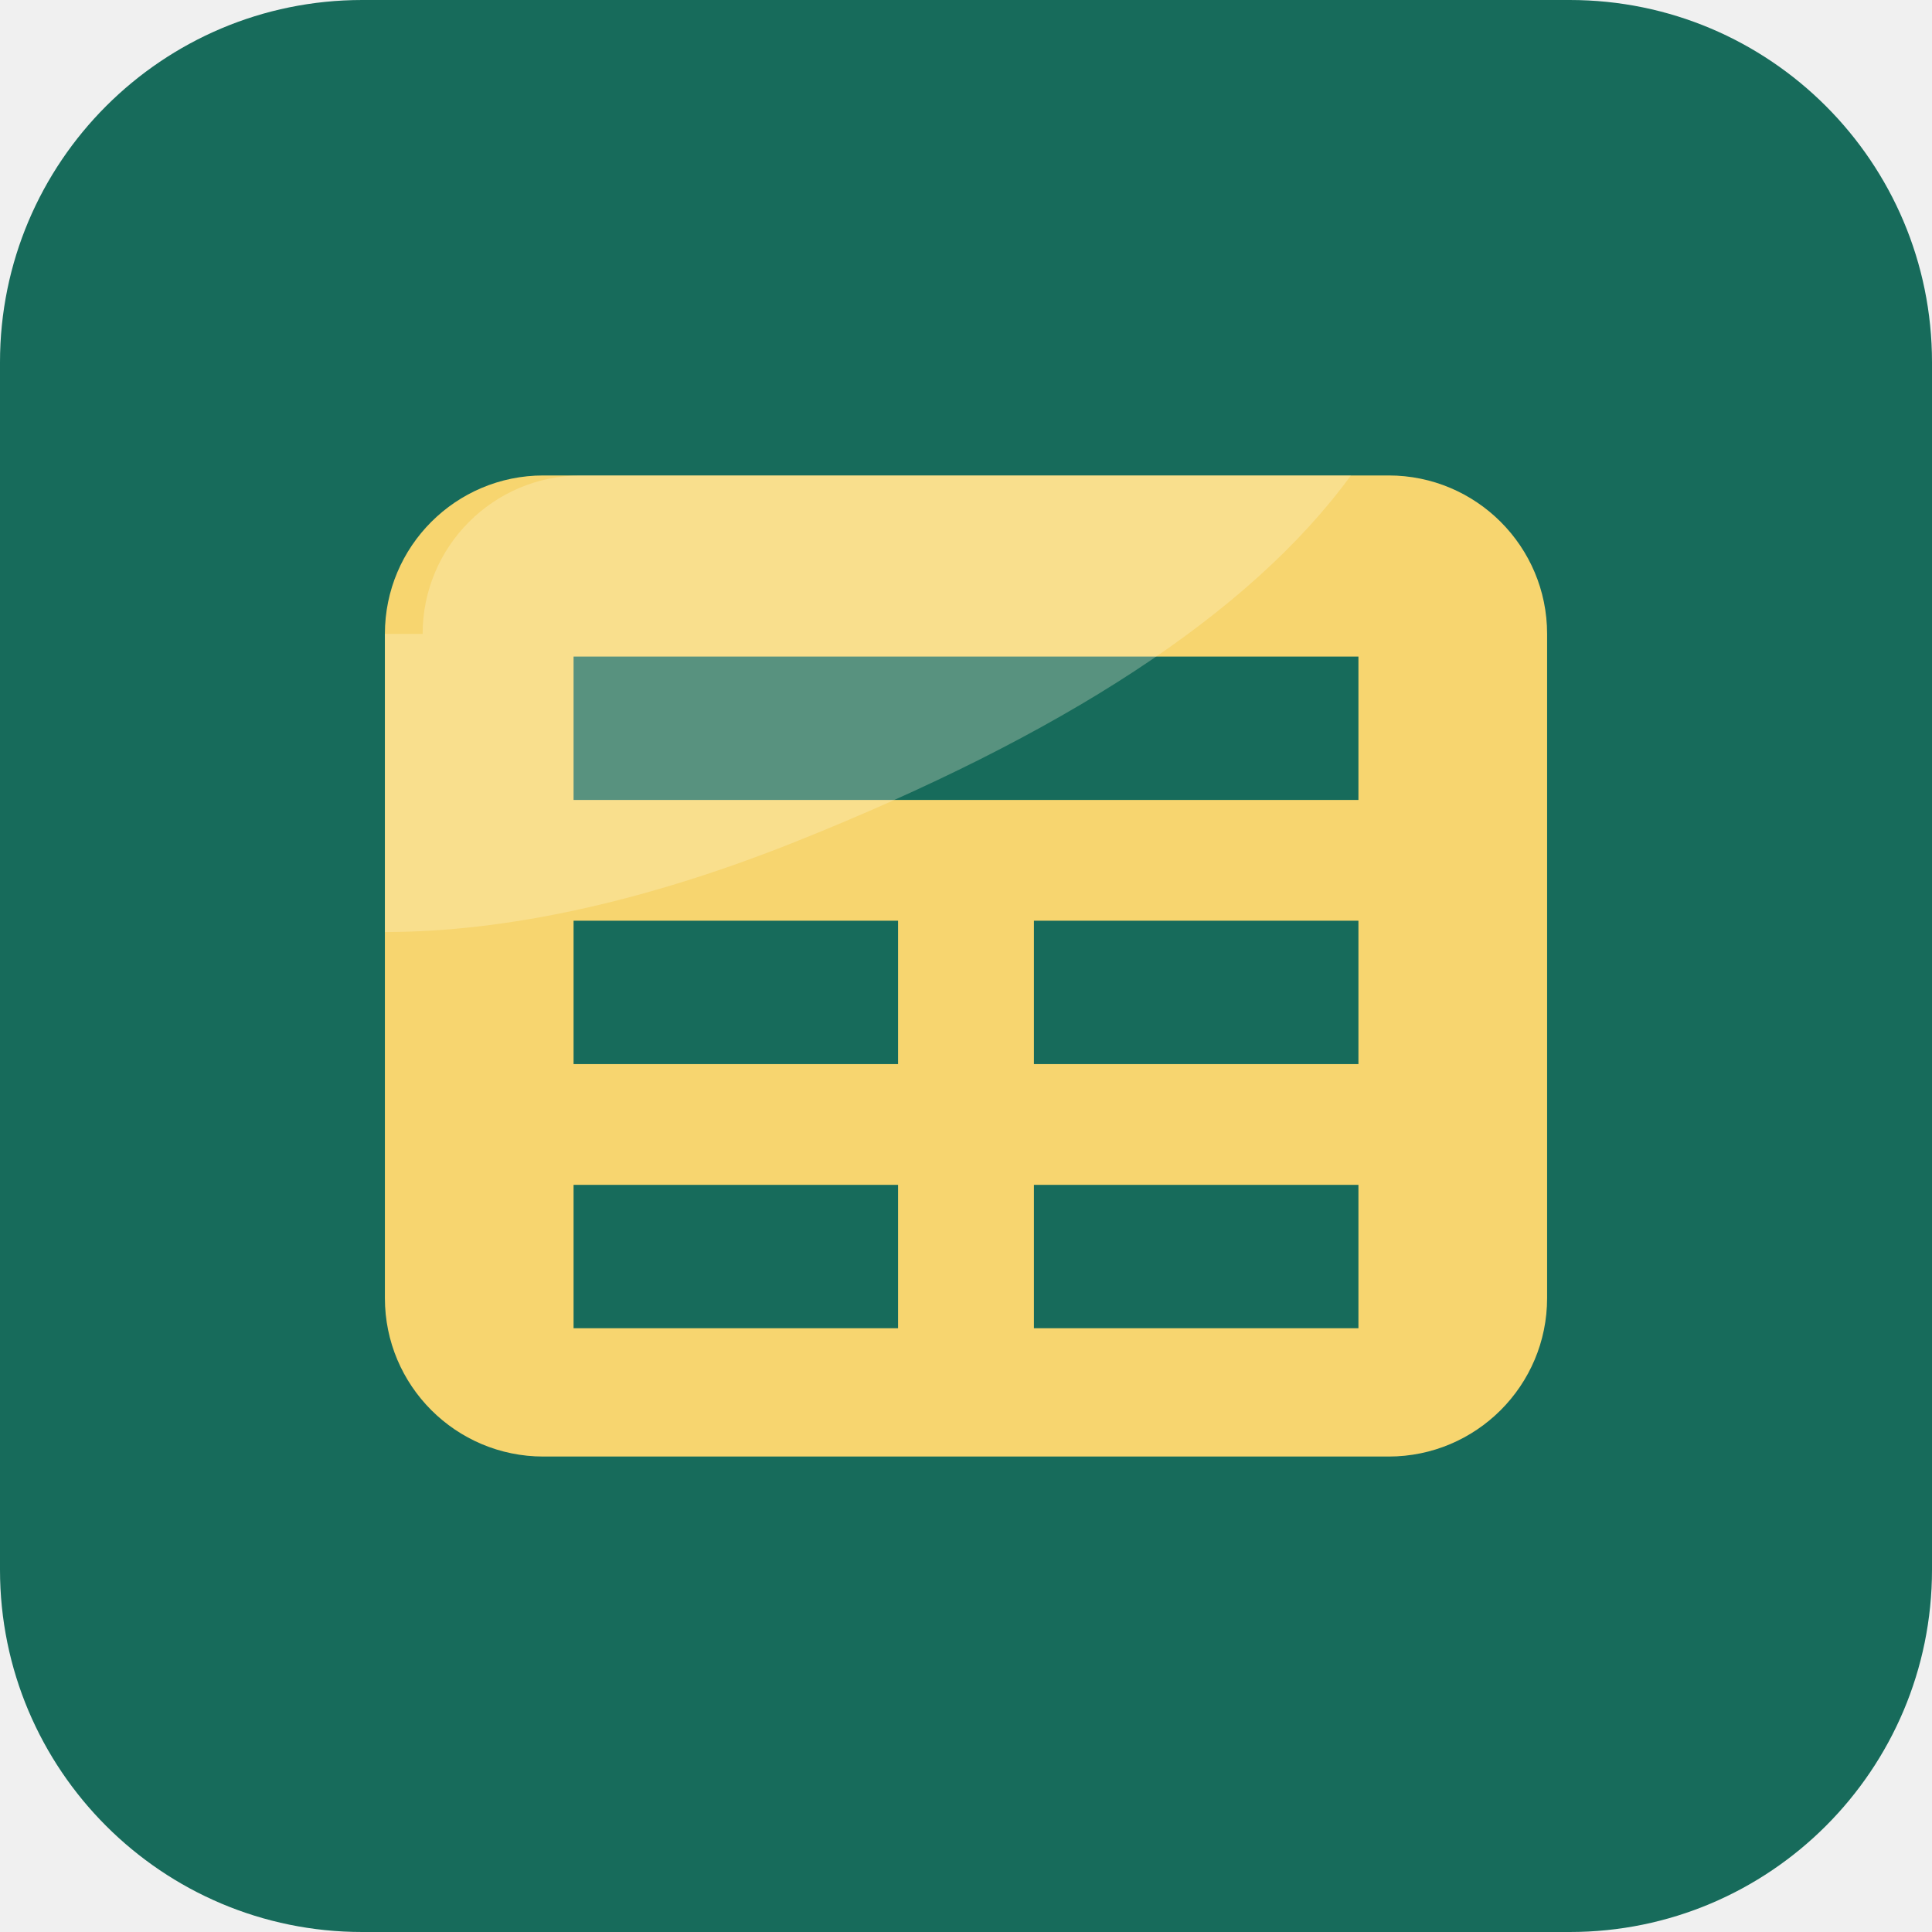
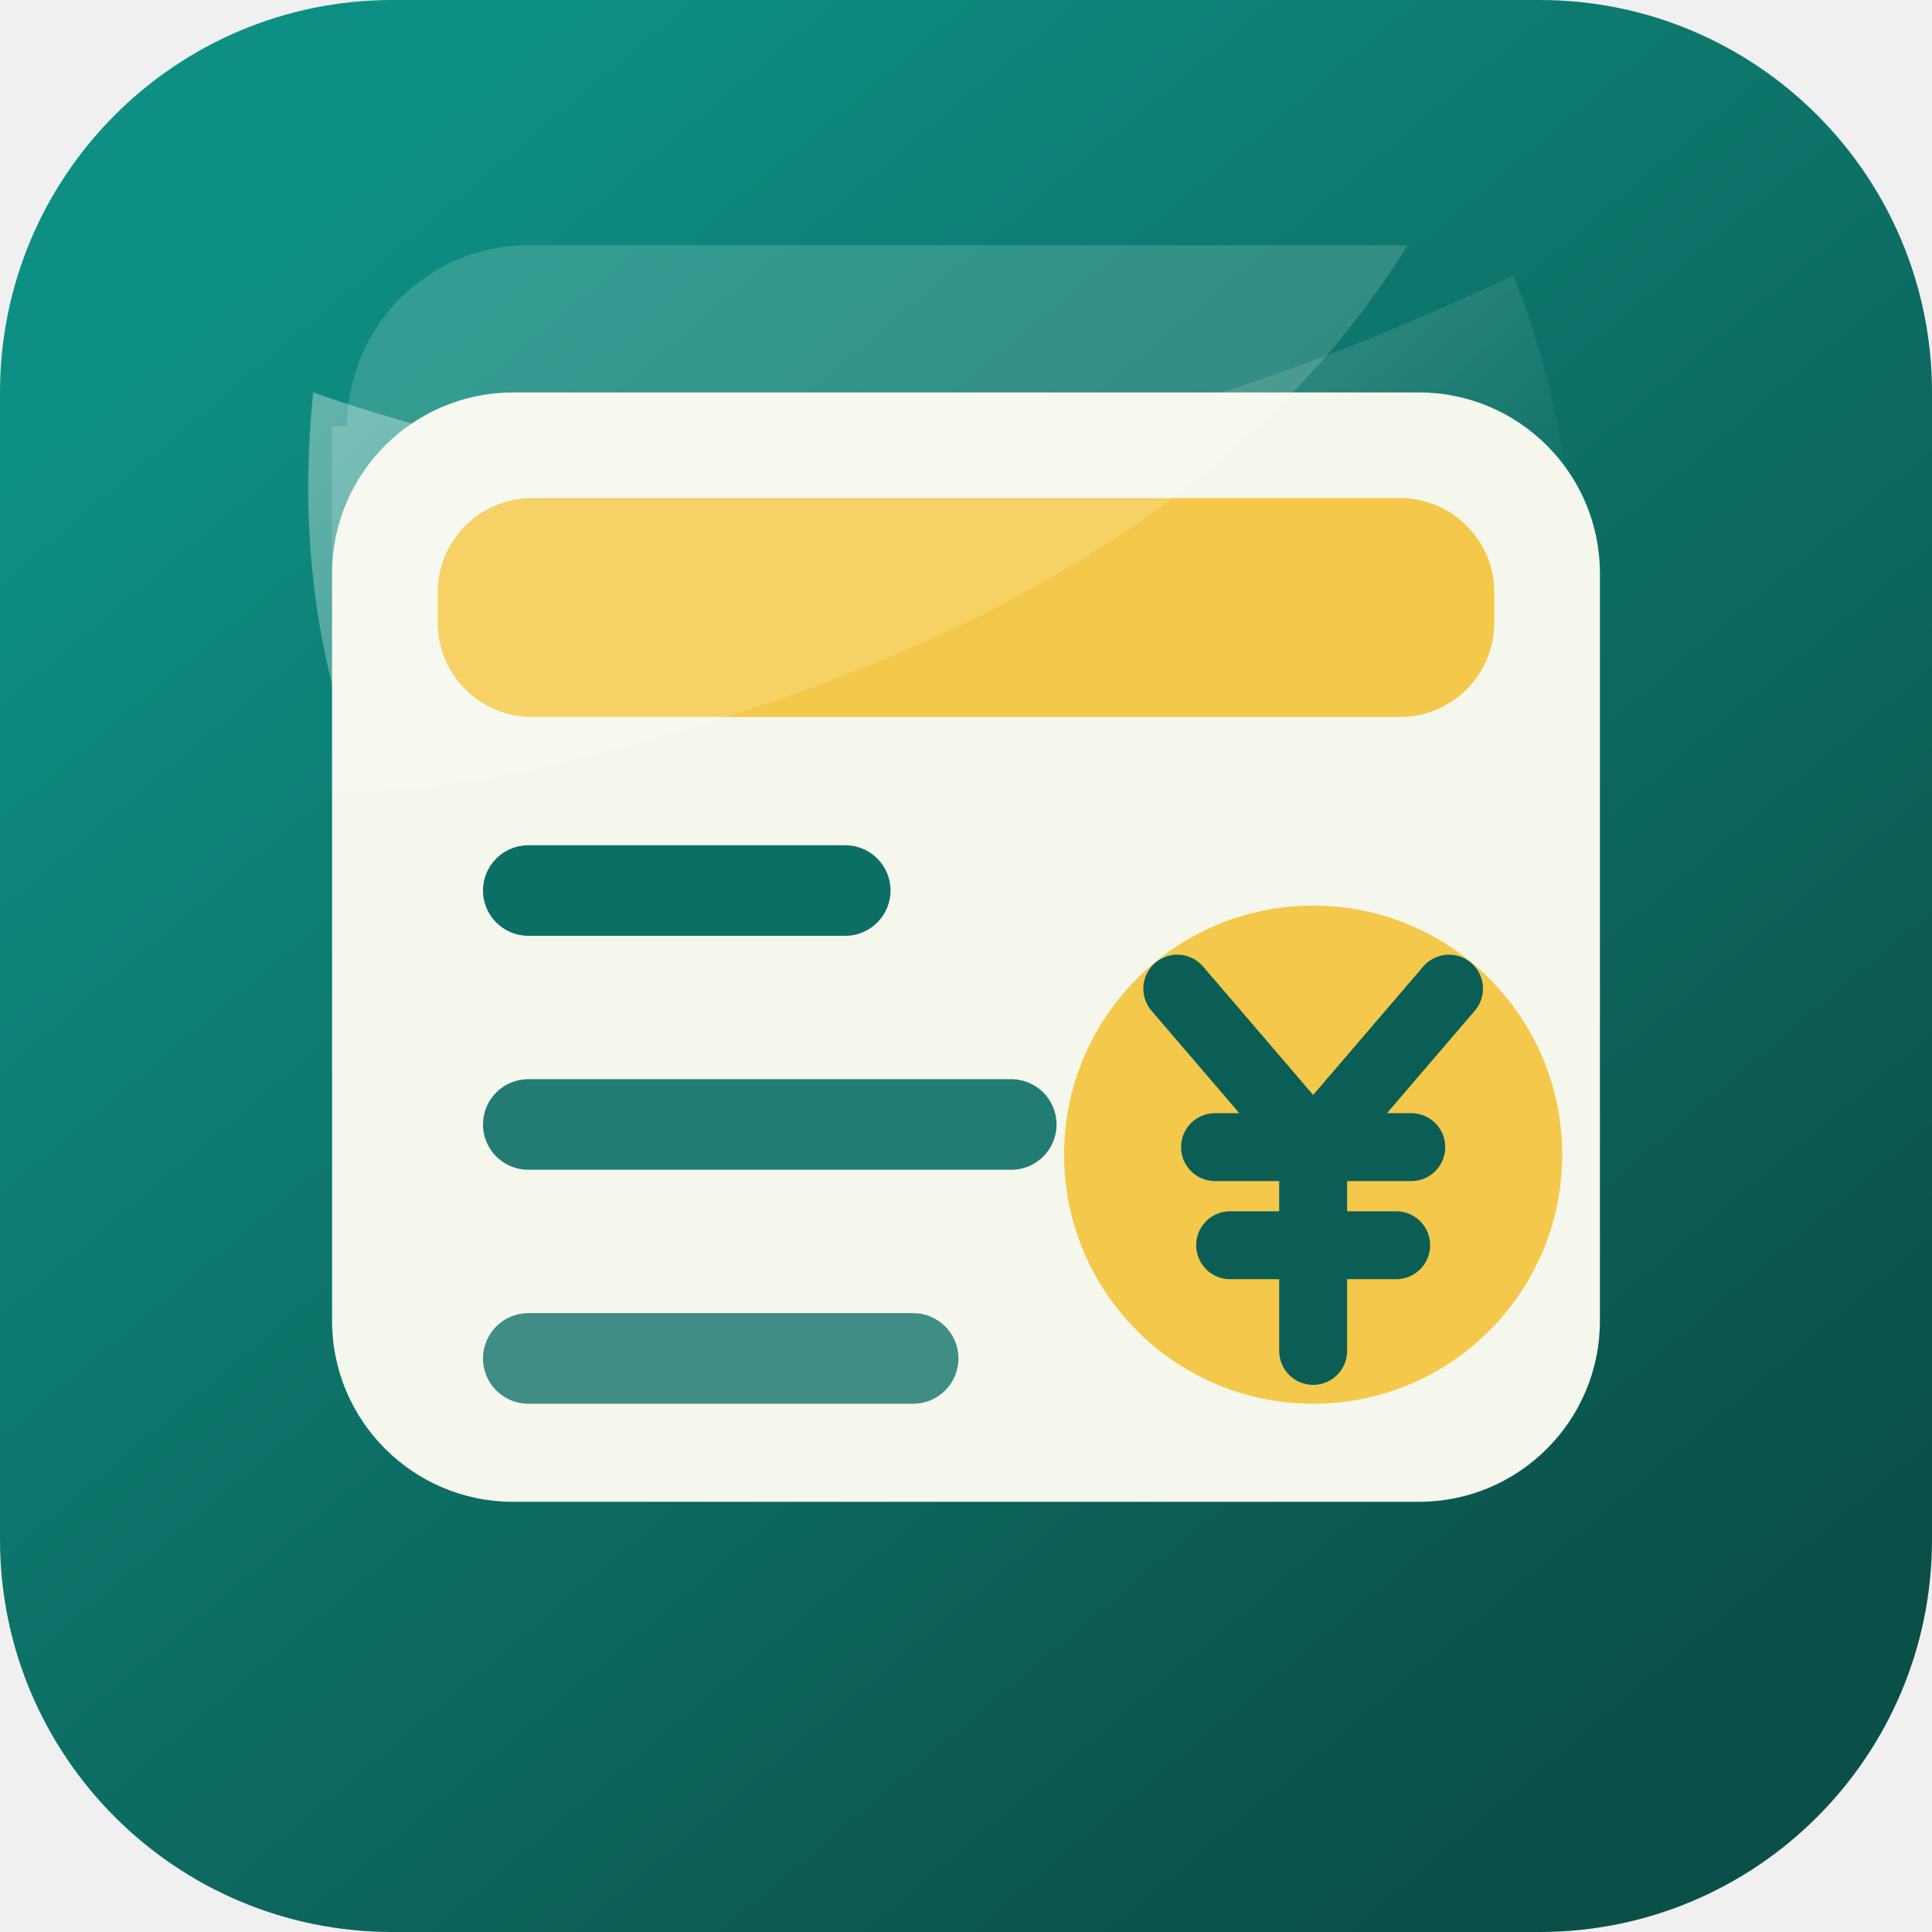
<svg xmlns="http://www.w3.org/2000/svg" viewBox="0 0 512 512">
-   <rect width="512" height="512" rx="96" fill="#176b5b" />
-   <path fill="#f7d56f" d="M144 126h224a42 42 0 0 1 42 42v176a42 42 0 0 1-42 42H144a42 42 0 0 1-42-42V168a42 42 0 0 1 42-42Zm8 86h208v-38H152v38Zm0 70h86v-38h-86v38Zm122 0h86v-38h-86v38Zm-122 70h86v-38h-86v38Zm122 0h86v-38h-86v38Z" />
-   <path fill="#fff8db" d="M112 168a42 42 0 0 1 42-42h204c-27 37-77 69-147 97-40 16-77 24-109 24v-79Z" opacity=".28" />
+   <defs>
+     <linearGradient id="bg" x1="90" y1="52" x2="430" y2="456" gradientUnits="userSpaceOnUse">
+       <stop stop-color="#0e8f83" />
+       <stop offset="1" stop-color="#0b4f49" />
+     </linearGradient>
+     <linearGradient id="shine" x1="118" y1="92" x2="344" y2="338" gradientUnits="userSpaceOnUse">
+       <stop stop-color="#ffffff" stop-opacity=".34" />
+       <stop offset=".72" stop-color="#ffffff" stop-opacity="0" />
+     </linearGradient>
+   </defs>
+   <rect width="512" height="512" rx="104" fill="url(#bg)" />
+   <path d="M83 104c94 33 189 30 318-31 18 44 22 101 10 151-87 26-190 14-321-35-8-28-10-56-7-85Z" fill="url(#shine)" />
+   <rect x="88" y="104" width="336" height="294" rx="48" fill="#f5f7ec" />
+   <rect x="116" y="132" width="280" height="58" rx="25" fill="#f4c84a" />
+   <rect x="128" y="224" width="108" height="24" rx="12" fill="#0c6f66" />
+   <rect x="128" y="286" width="152" height="24" rx="12" fill="#0c6f66" opacity=".9" />
+   <rect x="128" y="348" width="126" height="24" rx="12" fill="#0c6f66" opacity=".78" />
+   <circle cx="348" cy="306" r="66" fill="#f4c84a" />
+   <path d="m312 262 36 42 36-42M348 304v54M322 304h52M326 330h44" fill="none" stroke="#0b5e56" stroke-width="18" stroke-linecap="round" stroke-linejoin="round" />
+   <path d="M92 113a48 48 0 0 1 48-48h233c-40 65-115 111-224 137-24 6-44 8-61 8v-97Z" fill="#ffffff" opacity=".16" />
</svg>
